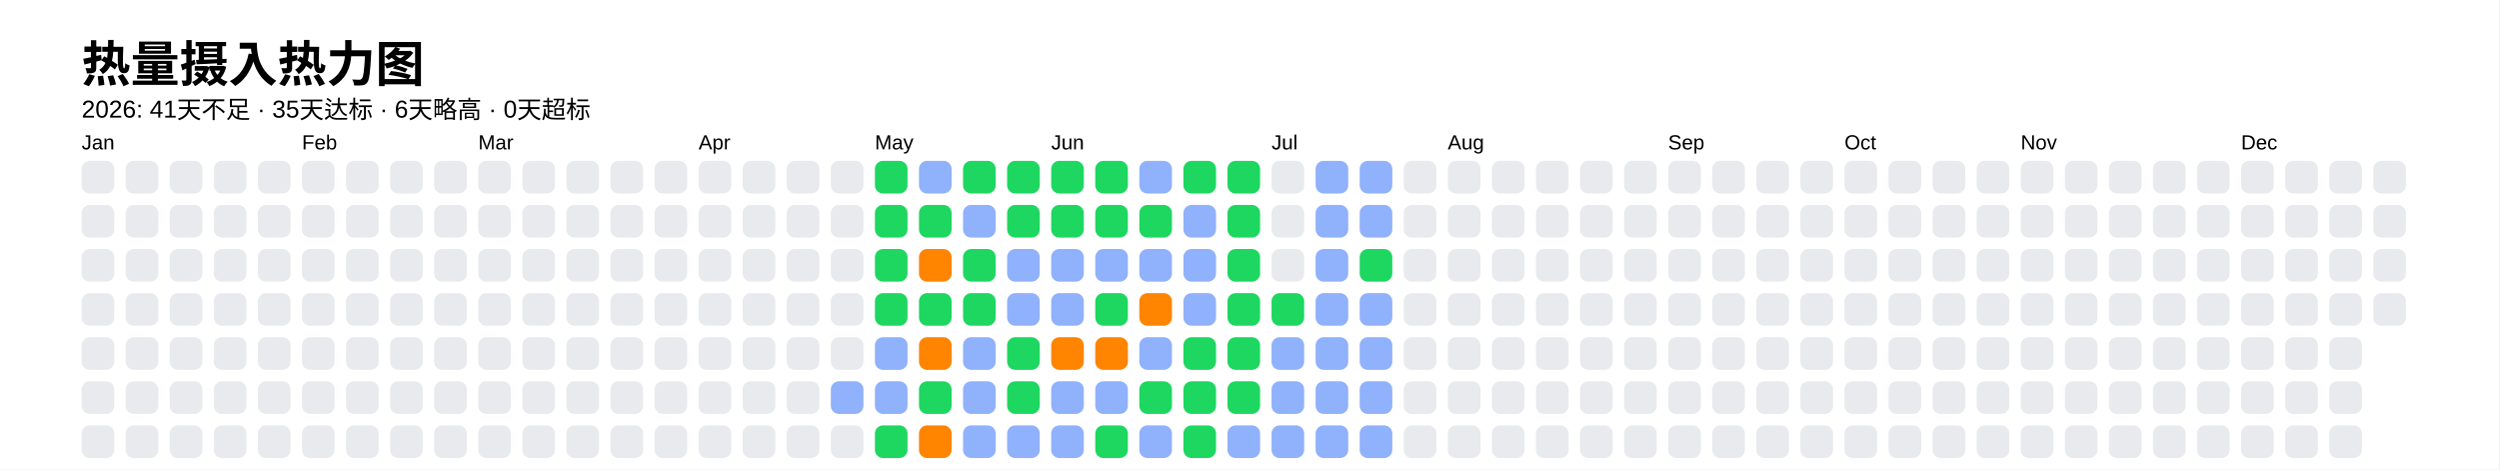
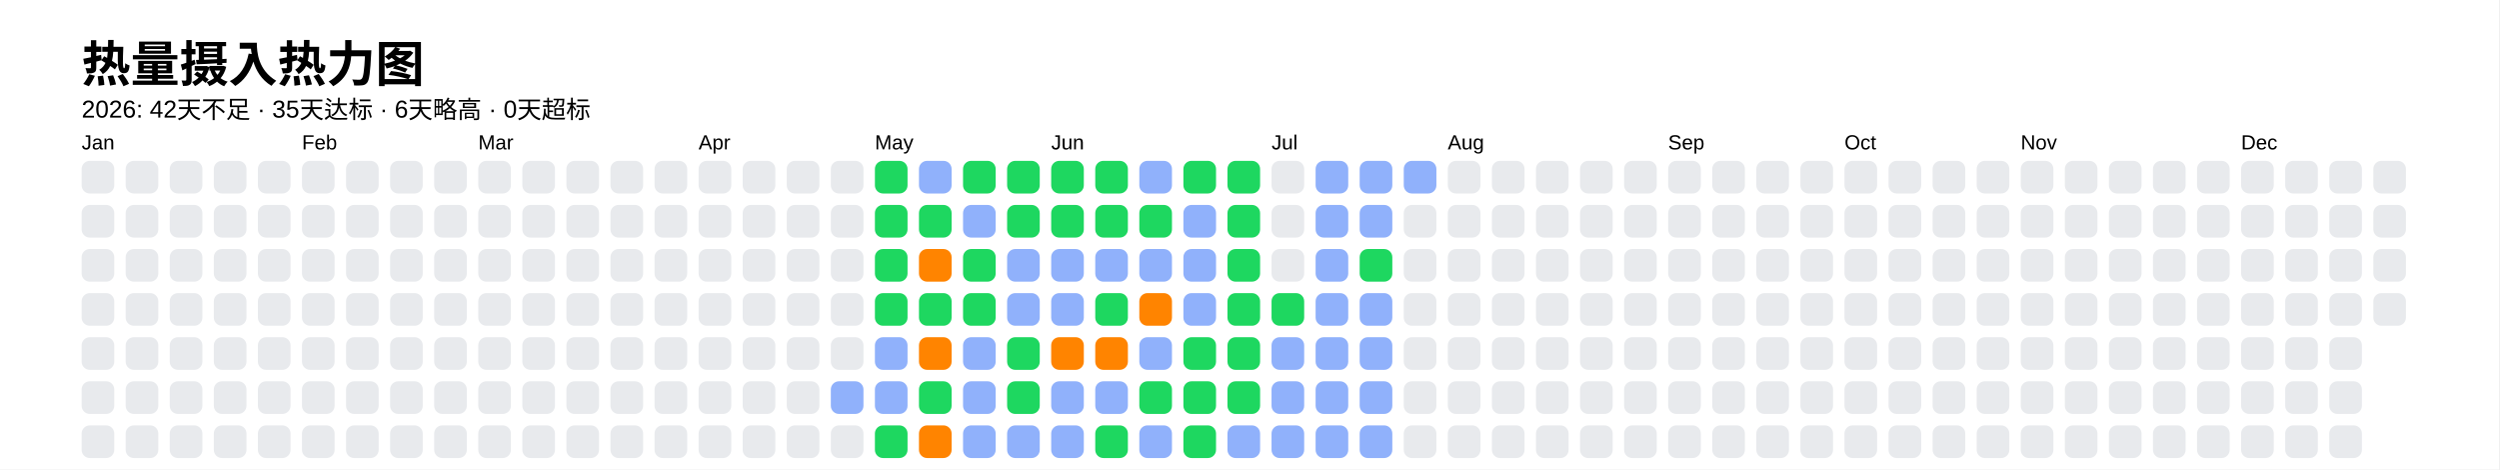
<svg xmlns="http://www.w3.org/2000/svg" style="background-color:white;" baseProfile="full" height="57.5mm" version="1.1" viewBox="0,0,306.2,57.5" width="306.2mm">
  <defs />
  <rect fill="#FFFFFF" height="57.5" width="306.2" x="0" y="0" />
  <text fill="#000000" style="font-size:6px; font-family:Arial; font-weight:bold;" x="10" y="10">热量摄入热力图</text>
-   <text fill="#000000" style="font-size:3px; font-family:Arial;" x="10" y="14.4">2026: 41天不足 · 35天达标 · 6天略高 · 0天超标</text>
+   <text fill="#000000" style="font-size:3px; font-family:Arial;" x="10" y="14.4">2026: 42天不足 · 35天达标 · 6天略高 · 0天超标</text>
  <text fill="#000000" style="font-size:2.5px; font-family:Arial" x="10" y="18.3">Jan</text>
  <rect fill="#E8EAED" height="4" rx="1" ry="1" width="4" x="10" y="19.7" />
  <rect fill="#E8EAED" height="4" rx="1" ry="1" width="4" x="10" y="25.1" />
  <rect fill="#E8EAED" height="4" rx="1" ry="1" width="4" x="10" y="30.5" />
  <rect fill="#E8EAED" height="4" rx="1" ry="1" width="4" x="10" y="35.9" />
  <rect fill="#E8EAED" height="4" rx="1" ry="1" width="4" x="10" y="41.3" />
  <rect fill="#E8EAED" height="4" rx="1" ry="1" width="4" x="10" y="46.7" />
  <rect fill="#E8EAED" height="4" rx="1" ry="1" width="4" x="10" y="52.1" />
  <rect fill="#E8EAED" height="4" rx="1" ry="1" width="4" x="15.4" y="19.7" />
  <rect fill="#E8EAED" height="4" rx="1" ry="1" width="4" x="15.4" y="25.1" />
  <rect fill="#E8EAED" height="4" rx="1" ry="1" width="4" x="15.4" y="30.5" />
  <rect fill="#E8EAED" height="4" rx="1" ry="1" width="4" x="15.4" y="35.9" />
  <rect fill="#E8EAED" height="4" rx="1" ry="1" width="4" x="15.4" y="41.3" />
  <rect fill="#E8EAED" height="4" rx="1" ry="1" width="4" x="15.4" y="46.7" />
  <rect fill="#E8EAED" height="4" rx="1" ry="1" width="4" x="15.4" y="52.1" />
  <rect fill="#E8EAED" height="4" rx="1" ry="1" width="4" x="20.8" y="19.7" />
  <rect fill="#E8EAED" height="4" rx="1" ry="1" width="4" x="20.8" y="25.1" />
  <rect fill="#E8EAED" height="4" rx="1" ry="1" width="4" x="20.8" y="30.5" />
  <rect fill="#E8EAED" height="4" rx="1" ry="1" width="4" x="20.8" y="35.9" />
  <rect fill="#E8EAED" height="4" rx="1" ry="1" width="4" x="20.8" y="41.3" />
  <rect fill="#E8EAED" height="4" rx="1" ry="1" width="4" x="20.8" y="46.7" />
  <rect fill="#E8EAED" height="4" rx="1" ry="1" width="4" x="20.8" y="52.1" />
  <rect fill="#E8EAED" height="4" rx="1" ry="1" width="4" x="26.2" y="19.7" />
  <rect fill="#E8EAED" height="4" rx="1" ry="1" width="4" x="26.2" y="25.1" />
  <rect fill="#E8EAED" height="4" rx="1" ry="1" width="4" x="26.2" y="30.5" />
  <rect fill="#E8EAED" height="4" rx="1" ry="1" width="4" x="26.2" y="35.9" />
  <rect fill="#E8EAED" height="4" rx="1" ry="1" width="4" x="26.2" y="41.3" />
  <rect fill="#E8EAED" height="4" rx="1" ry="1" width="4" x="26.2" y="46.7" />
  <rect fill="#E8EAED" height="4" rx="1" ry="1" width="4" x="26.2" y="52.1" />
  <rect fill="#E8EAED" height="4" rx="1" ry="1" width="4" x="31.6" y="19.7" />
  <rect fill="#E8EAED" height="4" rx="1" ry="1" width="4" x="31.6" y="25.1" />
  <rect fill="#E8EAED" height="4" rx="1" ry="1" width="4" x="31.6" y="30.5" />
  <rect fill="#E8EAED" height="4" rx="1" ry="1" width="4" x="31.6" y="35.9" />
  <rect fill="#E8EAED" height="4" rx="1" ry="1" width="4" x="31.6" y="41.3" />
  <rect fill="#E8EAED" height="4" rx="1" ry="1" width="4" x="31.6" y="46.7" />
  <rect fill="#E8EAED" height="4" rx="1" ry="1" width="4" x="31.6" y="52.1" />
  <text fill="#000000" style="font-size:2.5px; font-family:Arial" x="37.0" y="18.3">Feb</text>
  <rect fill="#E8EAED" height="4" rx="1" ry="1" width="4" x="37.0" y="19.7" />
  <rect fill="#E8EAED" height="4" rx="1" ry="1" width="4" x="37.0" y="25.1" />
  <rect fill="#E8EAED" height="4" rx="1" ry="1" width="4" x="37.0" y="30.5" />
  <rect fill="#E8EAED" height="4" rx="1" ry="1" width="4" x="37.0" y="35.9" />
  <rect fill="#E8EAED" height="4" rx="1" ry="1" width="4" x="37.0" y="41.3" />
  <rect fill="#E8EAED" height="4" rx="1" ry="1" width="4" x="37.0" y="46.7" />
  <rect fill="#E8EAED" height="4" rx="1" ry="1" width="4" x="37.0" y="52.1" />
  <rect fill="#E8EAED" height="4" rx="1" ry="1" width="4" x="42.4" y="19.7" />
  <rect fill="#E8EAED" height="4" rx="1" ry="1" width="4" x="42.4" y="25.1" />
  <rect fill="#E8EAED" height="4" rx="1" ry="1" width="4" x="42.4" y="30.5" />
  <rect fill="#E8EAED" height="4" rx="1" ry="1" width="4" x="42.4" y="35.9" />
  <rect fill="#E8EAED" height="4" rx="1" ry="1" width="4" x="42.4" y="41.3" />
  <rect fill="#E8EAED" height="4" rx="1" ry="1" width="4" x="42.4" y="46.7" />
  <rect fill="#E8EAED" height="4" rx="1" ry="1" width="4" x="42.4" y="52.1" />
  <rect fill="#E8EAED" height="4" rx="1" ry="1" width="4" x="47.8" y="19.7" />
  <rect fill="#E8EAED" height="4" rx="1" ry="1" width="4" x="47.8" y="25.1" />
  <rect fill="#E8EAED" height="4" rx="1" ry="1" width="4" x="47.8" y="30.5" />
  <rect fill="#E8EAED" height="4" rx="1" ry="1" width="4" x="47.8" y="35.9" />
  <rect fill="#E8EAED" height="4" rx="1" ry="1" width="4" x="47.8" y="41.3" />
  <rect fill="#E8EAED" height="4" rx="1" ry="1" width="4" x="47.8" y="46.7" />
  <rect fill="#E8EAED" height="4" rx="1" ry="1" width="4" x="47.8" y="52.1" />
  <rect fill="#E8EAED" height="4" rx="1" ry="1" width="4" x="53.2" y="19.7" />
  <rect fill="#E8EAED" height="4" rx="1" ry="1" width="4" x="53.2" y="25.1" />
  <rect fill="#E8EAED" height="4" rx="1" ry="1" width="4" x="53.2" y="30.5" />
  <rect fill="#E8EAED" height="4" rx="1" ry="1" width="4" x="53.2" y="35.9" />
  <rect fill="#E8EAED" height="4" rx="1" ry="1" width="4" x="53.2" y="41.3" />
  <rect fill="#E8EAED" height="4" rx="1" ry="1" width="4" x="53.2" y="46.7" />
  <rect fill="#E8EAED" height="4" rx="1" ry="1" width="4" x="53.2" y="52.1" />
  <text fill="#000000" style="font-size:2.5px; font-family:Arial" x="58.6" y="18.3">Mar</text>
  <rect fill="#E8EAED" height="4" rx="1" ry="1" width="4" x="58.6" y="19.7" />
  <rect fill="#E8EAED" height="4" rx="1" ry="1" width="4" x="58.6" y="25.1" />
  <rect fill="#E8EAED" height="4" rx="1" ry="1" width="4" x="58.6" y="30.5" />
  <rect fill="#E8EAED" height="4" rx="1" ry="1" width="4" x="58.6" y="35.9" />
  <rect fill="#E8EAED" height="4" rx="1" ry="1" width="4" x="58.6" y="41.3" />
  <rect fill="#E8EAED" height="4" rx="1" ry="1" width="4" x="58.6" y="46.7" />
  <rect fill="#E8EAED" height="4" rx="1" ry="1" width="4" x="58.6" y="52.1" />
  <rect fill="#E8EAED" height="4" rx="1" ry="1" width="4" x="64" y="19.7" />
  <rect fill="#E8EAED" height="4" rx="1" ry="1" width="4" x="64" y="25.1" />
  <rect fill="#E8EAED" height="4" rx="1" ry="1" width="4" x="64" y="30.5" />
  <rect fill="#E8EAED" height="4" rx="1" ry="1" width="4" x="64" y="35.9" />
  <rect fill="#E8EAED" height="4" rx="1" ry="1" width="4" x="64" y="41.3" />
  <rect fill="#E8EAED" height="4" rx="1" ry="1" width="4" x="64" y="46.7" />
  <rect fill="#E8EAED" height="4" rx="1" ry="1" width="4" x="64" y="52.1" />
  <rect fill="#E8EAED" height="4" rx="1" ry="1" width="4" x="69.4" y="19.7" />
  <rect fill="#E8EAED" height="4" rx="1" ry="1" width="4" x="69.4" y="25.1" />
  <rect fill="#E8EAED" height="4" rx="1" ry="1" width="4" x="69.4" y="30.5" />
  <rect fill="#E8EAED" height="4" rx="1" ry="1" width="4" x="69.4" y="35.9" />
  <rect fill="#E8EAED" height="4" rx="1" ry="1" width="4" x="69.4" y="41.3" />
  <rect fill="#E8EAED" height="4" rx="1" ry="1" width="4" x="69.4" y="46.7" />
  <rect fill="#E8EAED" height="4" rx="1" ry="1" width="4" x="69.4" y="52.1" />
  <rect fill="#E8EAED" height="4" rx="1" ry="1" width="4" x="74.8" y="19.7" />
  <rect fill="#E8EAED" height="4" rx="1" ry="1" width="4" x="74.8" y="25.1" />
  <rect fill="#E8EAED" height="4" rx="1" ry="1" width="4" x="74.8" y="30.5" />
  <rect fill="#E8EAED" height="4" rx="1" ry="1" width="4" x="74.8" y="35.9" />
  <rect fill="#E8EAED" height="4" rx="1" ry="1" width="4" x="74.8" y="41.3" />
  <rect fill="#E8EAED" height="4" rx="1" ry="1" width="4" x="74.8" y="46.7" />
  <rect fill="#E8EAED" height="4" rx="1" ry="1" width="4" x="74.8" y="52.1" />
  <rect fill="#E8EAED" height="4" rx="1" ry="1" width="4" x="80.2" y="19.7" />
  <rect fill="#E8EAED" height="4" rx="1" ry="1" width="4" x="80.2" y="25.1" />
  <rect fill="#E8EAED" height="4" rx="1" ry="1" width="4" x="80.2" y="30.5" />
  <rect fill="#E8EAED" height="4" rx="1" ry="1" width="4" x="80.2" y="35.9" />
  <rect fill="#E8EAED" height="4" rx="1" ry="1" width="4" x="80.2" y="41.3" />
  <rect fill="#E8EAED" height="4" rx="1" ry="1" width="4" x="80.2" y="46.7" />
  <rect fill="#E8EAED" height="4" rx="1" ry="1" width="4" x="80.2" y="52.1" />
  <text fill="#000000" style="font-size:2.5px; font-family:Arial" x="85.6" y="18.3">Apr</text>
  <rect fill="#E8EAED" height="4" rx="1" ry="1" width="4" x="85.6" y="19.7" />
  <rect fill="#E8EAED" height="4" rx="1" ry="1" width="4" x="85.6" y="25.1" />
  <rect fill="#E8EAED" height="4" rx="1" ry="1" width="4" x="85.6" y="30.5" />
  <rect fill="#E8EAED" height="4" rx="1" ry="1" width="4" x="85.6" y="35.9" />
  <rect fill="#E8EAED" height="4" rx="1" ry="1" width="4" x="85.6" y="41.3" />
  <rect fill="#E8EAED" height="4" rx="1" ry="1" width="4" x="85.6" y="46.7" />
  <rect fill="#E8EAED" height="4" rx="1" ry="1" width="4" x="85.6" y="52.1" />
  <rect fill="#E8EAED" height="4" rx="1" ry="1" width="4" x="91" y="19.7" />
  <rect fill="#E8EAED" height="4" rx="1" ry="1" width="4" x="91" y="25.1" />
  <rect fill="#E8EAED" height="4" rx="1" ry="1" width="4" x="91" y="30.5" />
  <rect fill="#E8EAED" height="4" rx="1" ry="1" width="4" x="91" y="35.9" />
  <rect fill="#E8EAED" height="4" rx="1" ry="1" width="4" x="91" y="41.3" />
  <rect fill="#E8EAED" height="4" rx="1" ry="1" width="4" x="91" y="46.7" />
  <rect fill="#E8EAED" height="4" rx="1" ry="1" width="4" x="91" y="52.1" />
  <rect fill="#E8EAED" height="4" rx="1" ry="1" width="4" x="96.4" y="19.7" />
  <rect fill="#E8EAED" height="4" rx="1" ry="1" width="4" x="96.4" y="25.1" />
  <rect fill="#E8EAED" height="4" rx="1" ry="1" width="4" x="96.4" y="30.5" />
  <rect fill="#E8EAED" height="4" rx="1" ry="1" width="4" x="96.4" y="35.9" />
  <rect fill="#E8EAED" height="4" rx="1" ry="1" width="4" x="96.4" y="41.3" />
  <rect fill="#E8EAED" height="4" rx="1" ry="1" width="4" x="96.4" y="46.7" />
  <rect fill="#E8EAED" height="4" rx="1" ry="1" width="4" x="96.4" y="52.1" />
  <rect fill="#E8EAED" height="4" rx="1" ry="1" width="4" x="101.8" y="19.7" />
  <rect fill="#E8EAED" height="4" rx="1" ry="1" width="4" x="101.8" y="25.1" />
  <rect fill="#E8EAED" height="4" rx="1" ry="1" width="4" x="101.8" y="30.5" />
  <rect fill="#E8EAED" height="4" rx="1" ry="1" width="4" x="101.8" y="35.9" />
  <rect fill="#E8EAED" height="4" rx="1" ry="1" width="4" x="101.8" y="41.3" />
  <rect fill="#90b1fb" height="4" rx="1" ry="1" width="4" x="101.8" y="46.7" />
  <rect fill="#E8EAED" height="4" rx="1" ry="1" width="4" x="101.8" y="52.1" />
  <text fill="#000000" style="font-size:2.5px; font-family:Arial" x="107.2" y="18.3">May</text>
  <rect fill="#1ed760" height="4" rx="1" ry="1" width="4" x="107.2" y="19.7" />
  <rect fill="#1ed760" height="4" rx="1" ry="1" width="4" x="107.2" y="25.1" />
  <rect fill="#1ed760" height="4" rx="1" ry="1" width="4" x="107.2" y="30.5" />
  <rect fill="#1ed760" height="4" rx="1" ry="1" width="4" x="107.2" y="35.9" />
  <rect fill="#90b1fb" height="4" rx="1" ry="1" width="4" x="107.2" y="41.3" />
  <rect fill="#90b1fb" height="4" rx="1" ry="1" width="4" x="107.2" y="46.7" />
  <rect fill="#1ed760" height="4" rx="1" ry="1" width="4" x="107.2" y="52.1" />
  <rect fill="#90b1fb" height="4" rx="1" ry="1" width="4" x="112.6" y="19.7" />
  <rect fill="#1ed760" height="4" rx="1" ry="1" width="4" x="112.6" y="25.1" />
  <rect fill="#ff8400" height="4" rx="1" ry="1" width="4" x="112.6" y="30.5" />
  <rect fill="#1ed760" height="4" rx="1" ry="1" width="4" x="112.6" y="35.9" />
  <rect fill="#ff8400" height="4" rx="1" ry="1" width="4" x="112.6" y="41.3" />
  <rect fill="#1ed760" height="4" rx="1" ry="1" width="4" x="112.6" y="46.7" />
  <rect fill="#ff8400" height="4" rx="1" ry="1" width="4" x="112.6" y="52.1" />
  <rect fill="#1ed760" height="4" rx="1" ry="1" width="4" x="118" y="19.7" />
  <rect fill="#90b1fb" height="4" rx="1" ry="1" width="4" x="118" y="25.1" />
  <rect fill="#1ed760" height="4" rx="1" ry="1" width="4" x="118" y="30.5" />
  <rect fill="#1ed760" height="4" rx="1" ry="1" width="4" x="118" y="35.9" />
  <rect fill="#90b1fb" height="4" rx="1" ry="1" width="4" x="118" y="41.3" />
  <rect fill="#90b1fb" height="4" rx="1" ry="1" width="4" x="118" y="46.7" />
  <rect fill="#90b1fb" height="4" rx="1" ry="1" width="4" x="118" y="52.1" />
  <rect fill="#1ed760" height="4" rx="1" ry="1" width="4" x="123.4" y="19.7" />
  <rect fill="#1ed760" height="4" rx="1" ry="1" width="4" x="123.4" y="25.1" />
  <rect fill="#90b1fb" height="4" rx="1" ry="1" width="4" x="123.4" y="30.5" />
  <rect fill="#90b1fb" height="4" rx="1" ry="1" width="4" x="123.4" y="35.9" />
  <rect fill="#1ed760" height="4" rx="1" ry="1" width="4" x="123.4" y="41.3" />
  <rect fill="#1ed760" height="4" rx="1" ry="1" width="4" x="123.4" y="46.7" />
  <rect fill="#90b1fb" height="4" rx="1" ry="1" width="4" x="123.4" y="52.1" />
  <text fill="#000000" style="font-size:2.5px; font-family:Arial" x="128.8" y="18.3">Jun</text>
  <rect fill="#1ed760" height="4" rx="1" ry="1" width="4" x="128.8" y="19.7" />
  <rect fill="#1ed760" height="4" rx="1" ry="1" width="4" x="128.8" y="25.1" />
  <rect fill="#90b1fb" height="4" rx="1" ry="1" width="4" x="128.8" y="30.5" />
  <rect fill="#90b1fb" height="4" rx="1" ry="1" width="4" x="128.8" y="35.9" />
  <rect fill="#ff8400" height="4" rx="1" ry="1" width="4" x="128.8" y="41.3" />
  <rect fill="#90b1fb" height="4" rx="1" ry="1" width="4" x="128.8" y="46.7" />
  <rect fill="#90b1fb" height="4" rx="1" ry="1" width="4" x="128.8" y="52.1" />
  <rect fill="#1ed760" height="4" rx="1" ry="1" width="4" x="134.2" y="19.7" />
  <rect fill="#1ed760" height="4" rx="1" ry="1" width="4" x="134.2" y="25.1" />
  <rect fill="#90b1fb" height="4" rx="1" ry="1" width="4" x="134.2" y="30.5" />
  <rect fill="#1ed760" height="4" rx="1" ry="1" width="4" x="134.2" y="35.9" />
  <rect fill="#ff8400" height="4" rx="1" ry="1" width="4" x="134.2" y="41.3" />
  <rect fill="#90b1fb" height="4" rx="1" ry="1" width="4" x="134.2" y="46.7" />
  <rect fill="#1ed760" height="4" rx="1" ry="1" width="4" x="134.2" y="52.1" />
  <rect fill="#90b1fb" height="4" rx="1" ry="1" width="4" x="139.6" y="19.7" />
  <rect fill="#1ed760" height="4" rx="1" ry="1" width="4" x="139.6" y="25.1" />
  <rect fill="#90b1fb" height="4" rx="1" ry="1" width="4" x="139.6" y="30.5" />
  <rect fill="#ff8400" height="4" rx="1" ry="1" width="4" x="139.6" y="35.9" />
  <rect fill="#90b1fb" height="4" rx="1" ry="1" width="4" x="139.6" y="41.3" />
  <rect fill="#1ed760" height="4" rx="1" ry="1" width="4" x="139.6" y="46.7" />
  <rect fill="#90b1fb" height="4" rx="1" ry="1" width="4" x="139.6" y="52.1" />
  <rect fill="#1ed760" height="4" rx="1" ry="1" width="4" x="145" y="19.7" />
  <rect fill="#90b1fb" height="4" rx="1" ry="1" width="4" x="145" y="25.1" />
  <rect fill="#90b1fb" height="4" rx="1" ry="1" width="4" x="145" y="30.5" />
  <rect fill="#90b1fb" height="4" rx="1" ry="1" width="4" x="145" y="35.9" />
  <rect fill="#1ed760" height="4" rx="1" ry="1" width="4" x="145" y="41.3" />
  <rect fill="#1ed760" height="4" rx="1" ry="1" width="4" x="145" y="46.7" />
  <rect fill="#1ed760" height="4" rx="1" ry="1" width="4" x="145" y="52.1" />
  <rect fill="#1ed760" height="4" rx="1" ry="1" width="4" x="150.4" y="19.7" />
  <rect fill="#1ed760" height="4" rx="1" ry="1" width="4" x="150.4" y="25.1" />
  <rect fill="#1ed760" height="4" rx="1" ry="1" width="4" x="150.4" y="30.5" />
  <rect fill="#1ed760" height="4" rx="1" ry="1" width="4" x="150.4" y="35.9" />
  <rect fill="#1ed760" height="4" rx="1" ry="1" width="4" x="150.4" y="41.3" />
  <rect fill="#1ed760" height="4" rx="1" ry="1" width="4" x="150.4" y="46.7" />
  <rect fill="#90b1fb" height="4" rx="1" ry="1" width="4" x="150.4" y="52.1" />
  <text fill="#000000" style="font-size:2.5px; font-family:Arial" x="155.8" y="18.3">Jul</text>
  <rect fill="#E8EAED" height="4" rx="1" ry="1" width="4" x="155.8" y="19.7" />
  <rect fill="#E8EAED" height="4" rx="1" ry="1" width="4" x="155.8" y="25.1" />
  <rect fill="#E8EAED" height="4" rx="1" ry="1" width="4" x="155.8" y="30.5" />
  <rect fill="#1ed760" height="4" rx="1" ry="1" width="4" x="155.8" y="35.9" />
  <rect fill="#90b1fb" height="4" rx="1" ry="1" width="4" x="155.8" y="41.3" />
  <rect fill="#90b1fb" height="4" rx="1" ry="1" width="4" x="155.8" y="46.7" />
  <rect fill="#90b1fb" height="4" rx="1" ry="1" width="4" x="155.8" y="52.1" />
  <rect fill="#90b1fb" height="4" rx="1" ry="1" width="4" x="161.2" y="19.7" />
  <rect fill="#90b1fb" height="4" rx="1" ry="1" width="4" x="161.2" y="25.1" />
  <rect fill="#90b1fb" height="4" rx="1" ry="1" width="4" x="161.2" y="30.5" />
  <rect fill="#90b1fb" height="4" rx="1" ry="1" width="4" x="161.2" y="35.9" />
  <rect fill="#90b1fb" height="4" rx="1" ry="1" width="4" x="161.2" y="41.3" />
  <rect fill="#90b1fb" height="4" rx="1" ry="1" width="4" x="161.2" y="46.7" />
  <rect fill="#90b1fb" height="4" rx="1" ry="1" width="4" x="161.2" y="52.1" />
  <rect fill="#90b1fb" height="4" rx="1" ry="1" width="4" x="166.6" y="19.7" />
  <rect fill="#90b1fb" height="4" rx="1" ry="1" width="4" x="166.6" y="25.1" />
  <rect fill="#1ed760" height="4" rx="1" ry="1" width="4" x="166.6" y="30.5" />
  <rect fill="#90b1fb" height="4" rx="1" ry="1" width="4" x="166.6" y="35.9" />
  <rect fill="#90b1fb" height="4" rx="1" ry="1" width="4" x="166.6" y="41.3" />
  <rect fill="#90b1fb" height="4" rx="1" ry="1" width="4" x="166.6" y="46.7" />
  <rect fill="#90b1fb" height="4" rx="1" ry="1" width="4" x="166.6" y="52.1" />
-   <rect fill="#E8EAED" height="4" rx="1" ry="1" width="4" x="172" y="19.7" />
+   <rect fill="#90b1fb" height="4" rx="1" ry="1" width="4" x="172" y="19.7" />
  <rect fill="#E8EAED" height="4" rx="1" ry="1" width="4" x="172" y="25.1" />
  <rect fill="#E8EAED" height="4" rx="1" ry="1" width="4" x="172" y="30.5" />
  <rect fill="#E8EAED" height="4" rx="1" ry="1" width="4" x="172" y="35.9" />
  <rect fill="#E8EAED" height="4" rx="1" ry="1" width="4" x="172" y="41.3" />
  <rect fill="#E8EAED" height="4" rx="1" ry="1" width="4" x="172" y="46.7" />
  <rect fill="#E8EAED" height="4" rx="1" ry="1" width="4" x="172" y="52.1" />
  <text fill="#000000" style="font-size:2.5px; font-family:Arial" x="177.4" y="18.3">Aug</text>
  <rect fill="#E8EAED" height="4" rx="1" ry="1" width="4" x="177.4" y="19.7" />
  <rect fill="#E8EAED" height="4" rx="1" ry="1" width="4" x="177.4" y="25.1" />
  <rect fill="#E8EAED" height="4" rx="1" ry="1" width="4" x="177.4" y="30.5" />
  <rect fill="#E8EAED" height="4" rx="1" ry="1" width="4" x="177.4" y="35.9" />
  <rect fill="#E8EAED" height="4" rx="1" ry="1" width="4" x="177.4" y="41.3" />
  <rect fill="#E8EAED" height="4" rx="1" ry="1" width="4" x="177.4" y="46.7" />
  <rect fill="#E8EAED" height="4" rx="1" ry="1" width="4" x="177.4" y="52.1" />
  <rect fill="#E8EAED" height="4" rx="1" ry="1" width="4" x="182.8" y="19.7" />
  <rect fill="#E8EAED" height="4" rx="1" ry="1" width="4" x="182.8" y="25.1" />
  <rect fill="#E8EAED" height="4" rx="1" ry="1" width="4" x="182.8" y="30.5" />
  <rect fill="#E8EAED" height="4" rx="1" ry="1" width="4" x="182.8" y="35.9" />
  <rect fill="#E8EAED" height="4" rx="1" ry="1" width="4" x="182.8" y="41.3" />
  <rect fill="#E8EAED" height="4" rx="1" ry="1" width="4" x="182.8" y="46.7" />
  <rect fill="#E8EAED" height="4" rx="1" ry="1" width="4" x="182.8" y="52.1" />
  <rect fill="#E8EAED" height="4" rx="1" ry="1" width="4" x="188.2" y="19.7" />
  <rect fill="#E8EAED" height="4" rx="1" ry="1" width="4" x="188.2" y="25.1" />
  <rect fill="#E8EAED" height="4" rx="1" ry="1" width="4" x="188.2" y="30.5" />
  <rect fill="#E8EAED" height="4" rx="1" ry="1" width="4" x="188.2" y="35.9" />
  <rect fill="#E8EAED" height="4" rx="1" ry="1" width="4" x="188.2" y="41.3" />
  <rect fill="#E8EAED" height="4" rx="1" ry="1" width="4" x="188.2" y="46.7" />
  <rect fill="#E8EAED" height="4" rx="1" ry="1" width="4" x="188.2" y="52.1" />
  <rect fill="#E8EAED" height="4" rx="1" ry="1" width="4" x="193.6" y="19.7" />
  <rect fill="#E8EAED" height="4" rx="1" ry="1" width="4" x="193.6" y="25.1" />
  <rect fill="#E8EAED" height="4" rx="1" ry="1" width="4" x="193.6" y="30.5" />
  <rect fill="#E8EAED" height="4" rx="1" ry="1" width="4" x="193.6" y="35.9" />
  <rect fill="#E8EAED" height="4" rx="1" ry="1" width="4" x="193.6" y="41.3" />
  <rect fill="#E8EAED" height="4" rx="1" ry="1" width="4" x="193.6" y="46.7" />
  <rect fill="#E8EAED" height="4" rx="1" ry="1" width="4" x="193.6" y="52.1" />
  <rect fill="#E8EAED" height="4" rx="1" ry="1" width="4" x="199" y="19.7" />
  <rect fill="#E8EAED" height="4" rx="1" ry="1" width="4" x="199" y="25.1" />
  <rect fill="#E8EAED" height="4" rx="1" ry="1" width="4" x="199" y="30.5" />
  <rect fill="#E8EAED" height="4" rx="1" ry="1" width="4" x="199" y="35.9" />
  <rect fill="#E8EAED" height="4" rx="1" ry="1" width="4" x="199" y="41.3" />
  <rect fill="#E8EAED" height="4" rx="1" ry="1" width="4" x="199" y="46.7" />
  <rect fill="#E8EAED" height="4" rx="1" ry="1" width="4" x="199" y="52.1" />
  <text fill="#000000" style="font-size:2.5px; font-family:Arial" x="204.4" y="18.3">Sep</text>
  <rect fill="#E8EAED" height="4" rx="1" ry="1" width="4" x="204.4" y="19.7" />
  <rect fill="#E8EAED" height="4" rx="1" ry="1" width="4" x="204.4" y="25.1" />
  <rect fill="#E8EAED" height="4" rx="1" ry="1" width="4" x="204.4" y="30.5" />
  <rect fill="#E8EAED" height="4" rx="1" ry="1" width="4" x="204.4" y="35.9" />
  <rect fill="#E8EAED" height="4" rx="1" ry="1" width="4" x="204.4" y="41.3" />
  <rect fill="#E8EAED" height="4" rx="1" ry="1" width="4" x="204.4" y="46.7" />
  <rect fill="#E8EAED" height="4" rx="1" ry="1" width="4" x="204.4" y="52.1" />
  <rect fill="#E8EAED" height="4" rx="1" ry="1" width="4" x="209.8" y="19.7" />
  <rect fill="#E8EAED" height="4" rx="1" ry="1" width="4" x="209.8" y="25.1" />
  <rect fill="#E8EAED" height="4" rx="1" ry="1" width="4" x="209.8" y="30.5" />
  <rect fill="#E8EAED" height="4" rx="1" ry="1" width="4" x="209.8" y="35.9" />
  <rect fill="#E8EAED" height="4" rx="1" ry="1" width="4" x="209.8" y="41.3" />
  <rect fill="#E8EAED" height="4" rx="1" ry="1" width="4" x="209.8" y="46.7" />
  <rect fill="#E8EAED" height="4" rx="1" ry="1" width="4" x="209.8" y="52.1" />
  <rect fill="#E8EAED" height="4" rx="1" ry="1" width="4" x="215.2" y="19.7" />
  <rect fill="#E8EAED" height="4" rx="1" ry="1" width="4" x="215.2" y="25.1" />
  <rect fill="#E8EAED" height="4" rx="1" ry="1" width="4" x="215.2" y="30.5" />
  <rect fill="#E8EAED" height="4" rx="1" ry="1" width="4" x="215.2" y="35.9" />
  <rect fill="#E8EAED" height="4" rx="1" ry="1" width="4" x="215.2" y="41.3" />
  <rect fill="#E8EAED" height="4" rx="1" ry="1" width="4" x="215.2" y="46.7" />
  <rect fill="#E8EAED" height="4" rx="1" ry="1" width="4" x="215.2" y="52.1" />
  <rect fill="#E8EAED" height="4" rx="1" ry="1" width="4" x="220.6" y="19.7" />
  <rect fill="#E8EAED" height="4" rx="1" ry="1" width="4" x="220.6" y="25.1" />
  <rect fill="#E8EAED" height="4" rx="1" ry="1" width="4" x="220.6" y="30.5" />
  <rect fill="#E8EAED" height="4" rx="1" ry="1" width="4" x="220.6" y="35.9" />
  <rect fill="#E8EAED" height="4" rx="1" ry="1" width="4" x="220.6" y="41.3" />
  <rect fill="#E8EAED" height="4" rx="1" ry="1" width="4" x="220.6" y="46.7" />
  <rect fill="#E8EAED" height="4" rx="1" ry="1" width="4" x="220.6" y="52.1" />
  <text fill="#000000" style="font-size:2.5px; font-family:Arial" x="226" y="18.3">Oct</text>
  <rect fill="#E8EAED" height="4" rx="1" ry="1" width="4" x="226" y="19.7" />
  <rect fill="#E8EAED" height="4" rx="1" ry="1" width="4" x="226" y="25.1" />
  <rect fill="#E8EAED" height="4" rx="1" ry="1" width="4" x="226" y="30.5" />
  <rect fill="#E8EAED" height="4" rx="1" ry="1" width="4" x="226" y="35.9" />
  <rect fill="#E8EAED" height="4" rx="1" ry="1" width="4" x="226" y="41.3" />
  <rect fill="#E8EAED" height="4" rx="1" ry="1" width="4" x="226" y="46.7" />
  <rect fill="#E8EAED" height="4" rx="1" ry="1" width="4" x="226" y="52.1" />
  <rect fill="#E8EAED" height="4" rx="1" ry="1" width="4" x="231.4" y="19.7" />
  <rect fill="#E8EAED" height="4" rx="1" ry="1" width="4" x="231.4" y="25.1" />
  <rect fill="#E8EAED" height="4" rx="1" ry="1" width="4" x="231.4" y="30.5" />
  <rect fill="#E8EAED" height="4" rx="1" ry="1" width="4" x="231.4" y="35.9" />
  <rect fill="#E8EAED" height="4" rx="1" ry="1" width="4" x="231.4" y="41.3" />
  <rect fill="#E8EAED" height="4" rx="1" ry="1" width="4" x="231.4" y="46.7" />
  <rect fill="#E8EAED" height="4" rx="1" ry="1" width="4" x="231.4" y="52.1" />
  <rect fill="#E8EAED" height="4" rx="1" ry="1" width="4" x="236.8" y="19.7" />
  <rect fill="#E8EAED" height="4" rx="1" ry="1" width="4" x="236.8" y="25.1" />
  <rect fill="#E8EAED" height="4" rx="1" ry="1" width="4" x="236.8" y="30.5" />
  <rect fill="#E8EAED" height="4" rx="1" ry="1" width="4" x="236.8" y="35.9" />
  <rect fill="#E8EAED" height="4" rx="1" ry="1" width="4" x="236.8" y="41.3" />
  <rect fill="#E8EAED" height="4" rx="1" ry="1" width="4" x="236.8" y="46.7" />
  <rect fill="#E8EAED" height="4" rx="1" ry="1" width="4" x="236.8" y="52.1" />
  <rect fill="#E8EAED" height="4" rx="1" ry="1" width="4" x="242.2" y="19.7" />
  <rect fill="#E8EAED" height="4" rx="1" ry="1" width="4" x="242.2" y="25.1" />
  <rect fill="#E8EAED" height="4" rx="1" ry="1" width="4" x="242.2" y="30.5" />
  <rect fill="#E8EAED" height="4" rx="1" ry="1" width="4" x="242.2" y="35.9" />
  <rect fill="#E8EAED" height="4" rx="1" ry="1" width="4" x="242.2" y="41.3" />
  <rect fill="#E8EAED" height="4" rx="1" ry="1" width="4" x="242.2" y="46.7" />
  <rect fill="#E8EAED" height="4" rx="1" ry="1" width="4" x="242.2" y="52.1" />
  <text fill="#000000" style="font-size:2.5px; font-family:Arial" x="247.6" y="18.3">Nov</text>
  <rect fill="#E8EAED" height="4" rx="1" ry="1" width="4" x="247.6" y="19.7" />
  <rect fill="#E8EAED" height="4" rx="1" ry="1" width="4" x="247.6" y="25.1" />
  <rect fill="#E8EAED" height="4" rx="1" ry="1" width="4" x="247.6" y="30.5" />
  <rect fill="#E8EAED" height="4" rx="1" ry="1" width="4" x="247.6" y="35.9" />
  <rect fill="#E8EAED" height="4" rx="1" ry="1" width="4" x="247.6" y="41.3" />
  <rect fill="#E8EAED" height="4" rx="1" ry="1" width="4" x="247.6" y="46.7" />
  <rect fill="#E8EAED" height="4" rx="1" ry="1" width="4" x="247.6" y="52.1" />
  <rect fill="#E8EAED" height="4" rx="1" ry="1" width="4" x="253" y="19.7" />
  <rect fill="#E8EAED" height="4" rx="1" ry="1" width="4" x="253" y="25.1" />
  <rect fill="#E8EAED" height="4" rx="1" ry="1" width="4" x="253" y="30.5" />
  <rect fill="#E8EAED" height="4" rx="1" ry="1" width="4" x="253" y="35.9" />
  <rect fill="#E8EAED" height="4" rx="1" ry="1" width="4" x="253" y="41.3" />
  <rect fill="#E8EAED" height="4" rx="1" ry="1" width="4" x="253" y="46.7" />
  <rect fill="#E8EAED" height="4" rx="1" ry="1" width="4" x="253" y="52.1" />
  <rect fill="#E8EAED" height="4" rx="1" ry="1" width="4" x="258.4" y="19.7" />
  <rect fill="#E8EAED" height="4" rx="1" ry="1" width="4" x="258.4" y="25.1" />
  <rect fill="#E8EAED" height="4" rx="1" ry="1" width="4" x="258.4" y="30.5" />
  <rect fill="#E8EAED" height="4" rx="1" ry="1" width="4" x="258.4" y="35.9" />
  <rect fill="#E8EAED" height="4" rx="1" ry="1" width="4" x="258.4" y="41.3" />
  <rect fill="#E8EAED" height="4" rx="1" ry="1" width="4" x="258.4" y="46.7" />
  <rect fill="#E8EAED" height="4" rx="1" ry="1" width="4" x="258.4" y="52.1" />
  <rect fill="#E8EAED" height="4" rx="1" ry="1" width="4" x="263.8" y="19.7" />
  <rect fill="#E8EAED" height="4" rx="1" ry="1" width="4" x="263.8" y="25.1" />
  <rect fill="#E8EAED" height="4" rx="1" ry="1" width="4" x="263.8" y="30.5" />
  <rect fill="#E8EAED" height="4" rx="1" ry="1" width="4" x="263.8" y="35.9" />
  <rect fill="#E8EAED" height="4" rx="1" ry="1" width="4" x="263.8" y="41.3" />
  <rect fill="#E8EAED" height="4" rx="1" ry="1" width="4" x="263.8" y="46.7" />
  <rect fill="#E8EAED" height="4" rx="1" ry="1" width="4" x="263.8" y="52.1" />
  <rect fill="#E8EAED" height="4" rx="1" ry="1" width="4" x="269.2" y="19.7" />
  <rect fill="#E8EAED" height="4" rx="1" ry="1" width="4" x="269.2" y="25.1" />
  <rect fill="#E8EAED" height="4" rx="1" ry="1" width="4" x="269.2" y="30.5" />
  <rect fill="#E8EAED" height="4" rx="1" ry="1" width="4" x="269.2" y="35.9" />
  <rect fill="#E8EAED" height="4" rx="1" ry="1" width="4" x="269.2" y="41.3" />
  <rect fill="#E8EAED" height="4" rx="1" ry="1" width="4" x="269.2" y="46.7" />
  <rect fill="#E8EAED" height="4" rx="1" ry="1" width="4" x="269.2" y="52.1" />
  <text fill="#000000" style="font-size:2.5px; font-family:Arial" x="274.6" y="18.3">Dec</text>
  <rect fill="#E8EAED" height="4" rx="1" ry="1" width="4" x="274.6" y="19.7" />
  <rect fill="#E8EAED" height="4" rx="1" ry="1" width="4" x="274.6" y="25.1" />
  <rect fill="#E8EAED" height="4" rx="1" ry="1" width="4" x="274.6" y="30.5" />
  <rect fill="#E8EAED" height="4" rx="1" ry="1" width="4" x="274.6" y="35.9" />
  <rect fill="#E8EAED" height="4" rx="1" ry="1" width="4" x="274.6" y="41.3" />
  <rect fill="#E8EAED" height="4" rx="1" ry="1" width="4" x="274.6" y="46.7" />
  <rect fill="#E8EAED" height="4" rx="1" ry="1" width="4" x="274.6" y="52.1" />
  <rect fill="#E8EAED" height="4" rx="1" ry="1" width="4" x="280" y="19.7" />
  <rect fill="#E8EAED" height="4" rx="1" ry="1" width="4" x="280" y="25.1" />
  <rect fill="#E8EAED" height="4" rx="1" ry="1" width="4" x="280" y="30.5" />
  <rect fill="#E8EAED" height="4" rx="1" ry="1" width="4" x="280" y="35.9" />
  <rect fill="#E8EAED" height="4" rx="1" ry="1" width="4" x="280" y="41.3" />
  <rect fill="#E8EAED" height="4" rx="1" ry="1" width="4" x="280" y="46.7" />
  <rect fill="#E8EAED" height="4" rx="1" ry="1" width="4" x="280" y="52.1" />
  <rect fill="#E8EAED" height="4" rx="1" ry="1" width="4" x="285.4" y="19.7" />
  <rect fill="#E8EAED" height="4" rx="1" ry="1" width="4" x="285.4" y="25.1" />
  <rect fill="#E8EAED" height="4" rx="1" ry="1" width="4" x="285.4" y="30.5" />
  <rect fill="#E8EAED" height="4" rx="1" ry="1" width="4" x="285.4" y="35.9" />
  <rect fill="#E8EAED" height="4" rx="1" ry="1" width="4" x="285.4" y="41.3" />
  <rect fill="#E8EAED" height="4" rx="1" ry="1" width="4" x="285.4" y="46.7" />
  <rect fill="#E8EAED" height="4" rx="1" ry="1" width="4" x="285.4" y="52.1" />
  <rect fill="#E8EAED" height="4" rx="1" ry="1" width="4" x="290.8" y="19.7" />
  <rect fill="#E8EAED" height="4" rx="1" ry="1" width="4" x="290.8" y="25.1" />
  <rect fill="#E8EAED" height="4" rx="1" ry="1" width="4" x="290.8" y="30.5" />
  <rect fill="#E8EAED" height="4" rx="1" ry="1" width="4" x="290.8" y="35.9" />
</svg>
